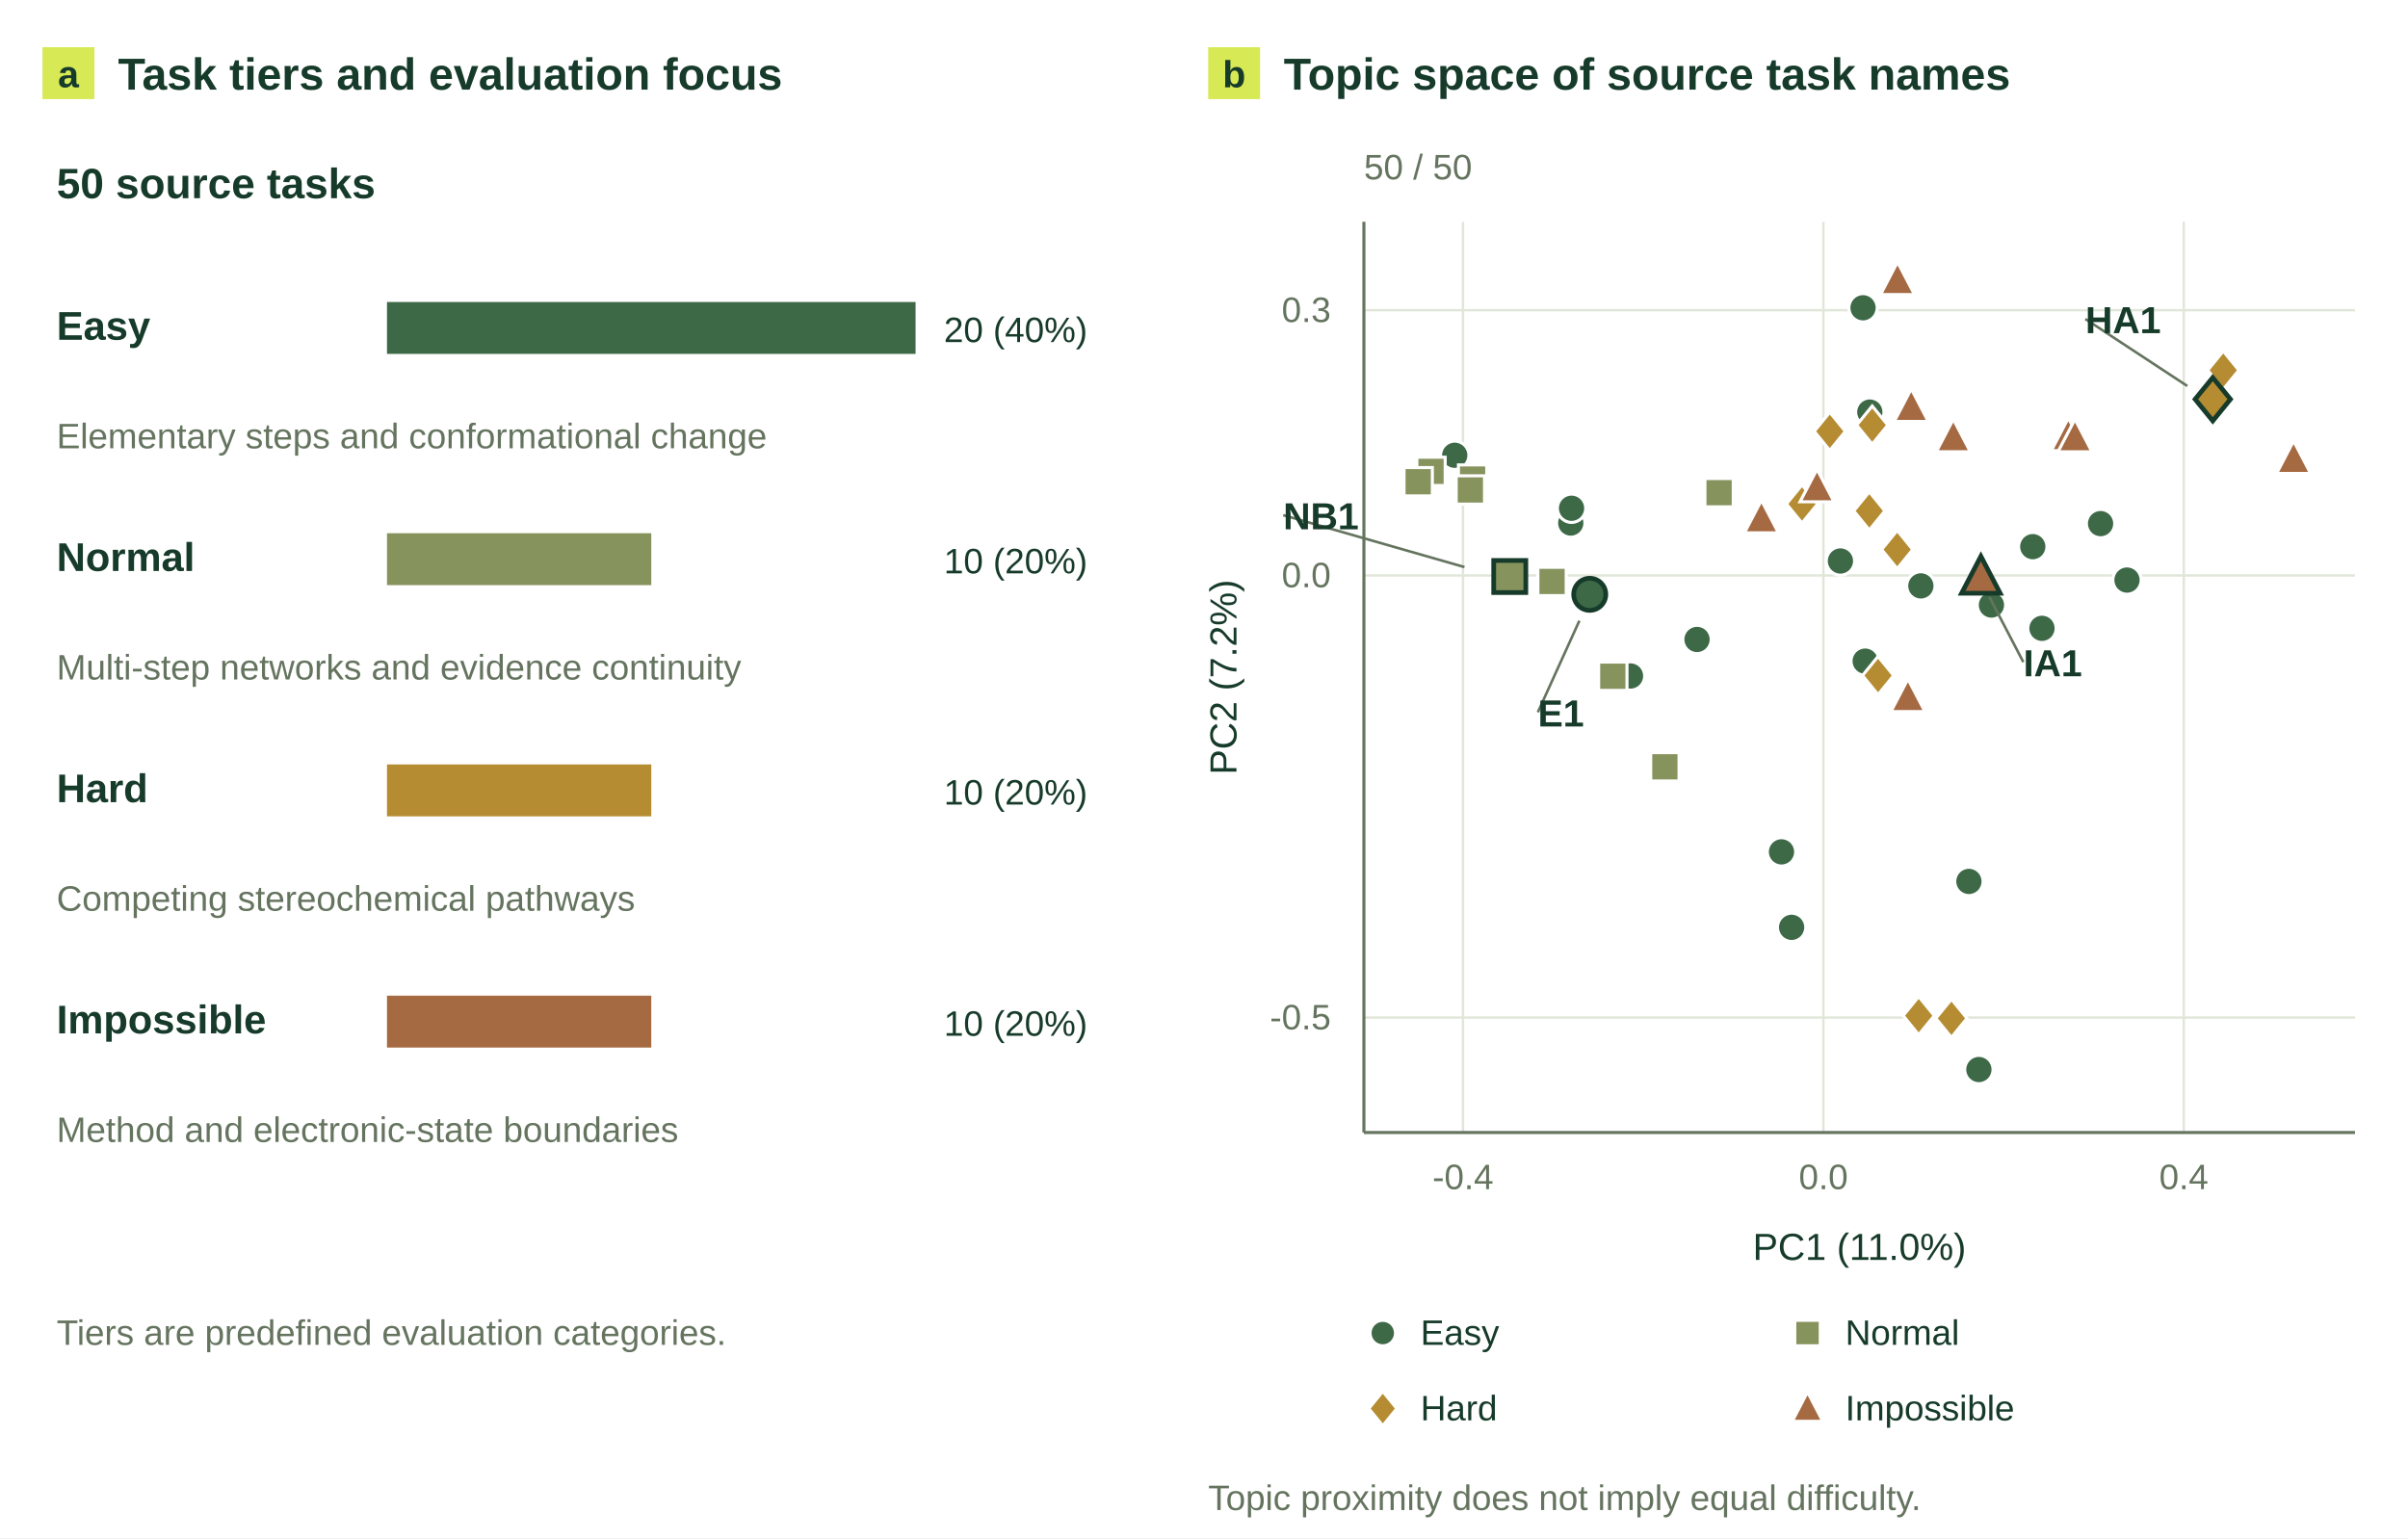
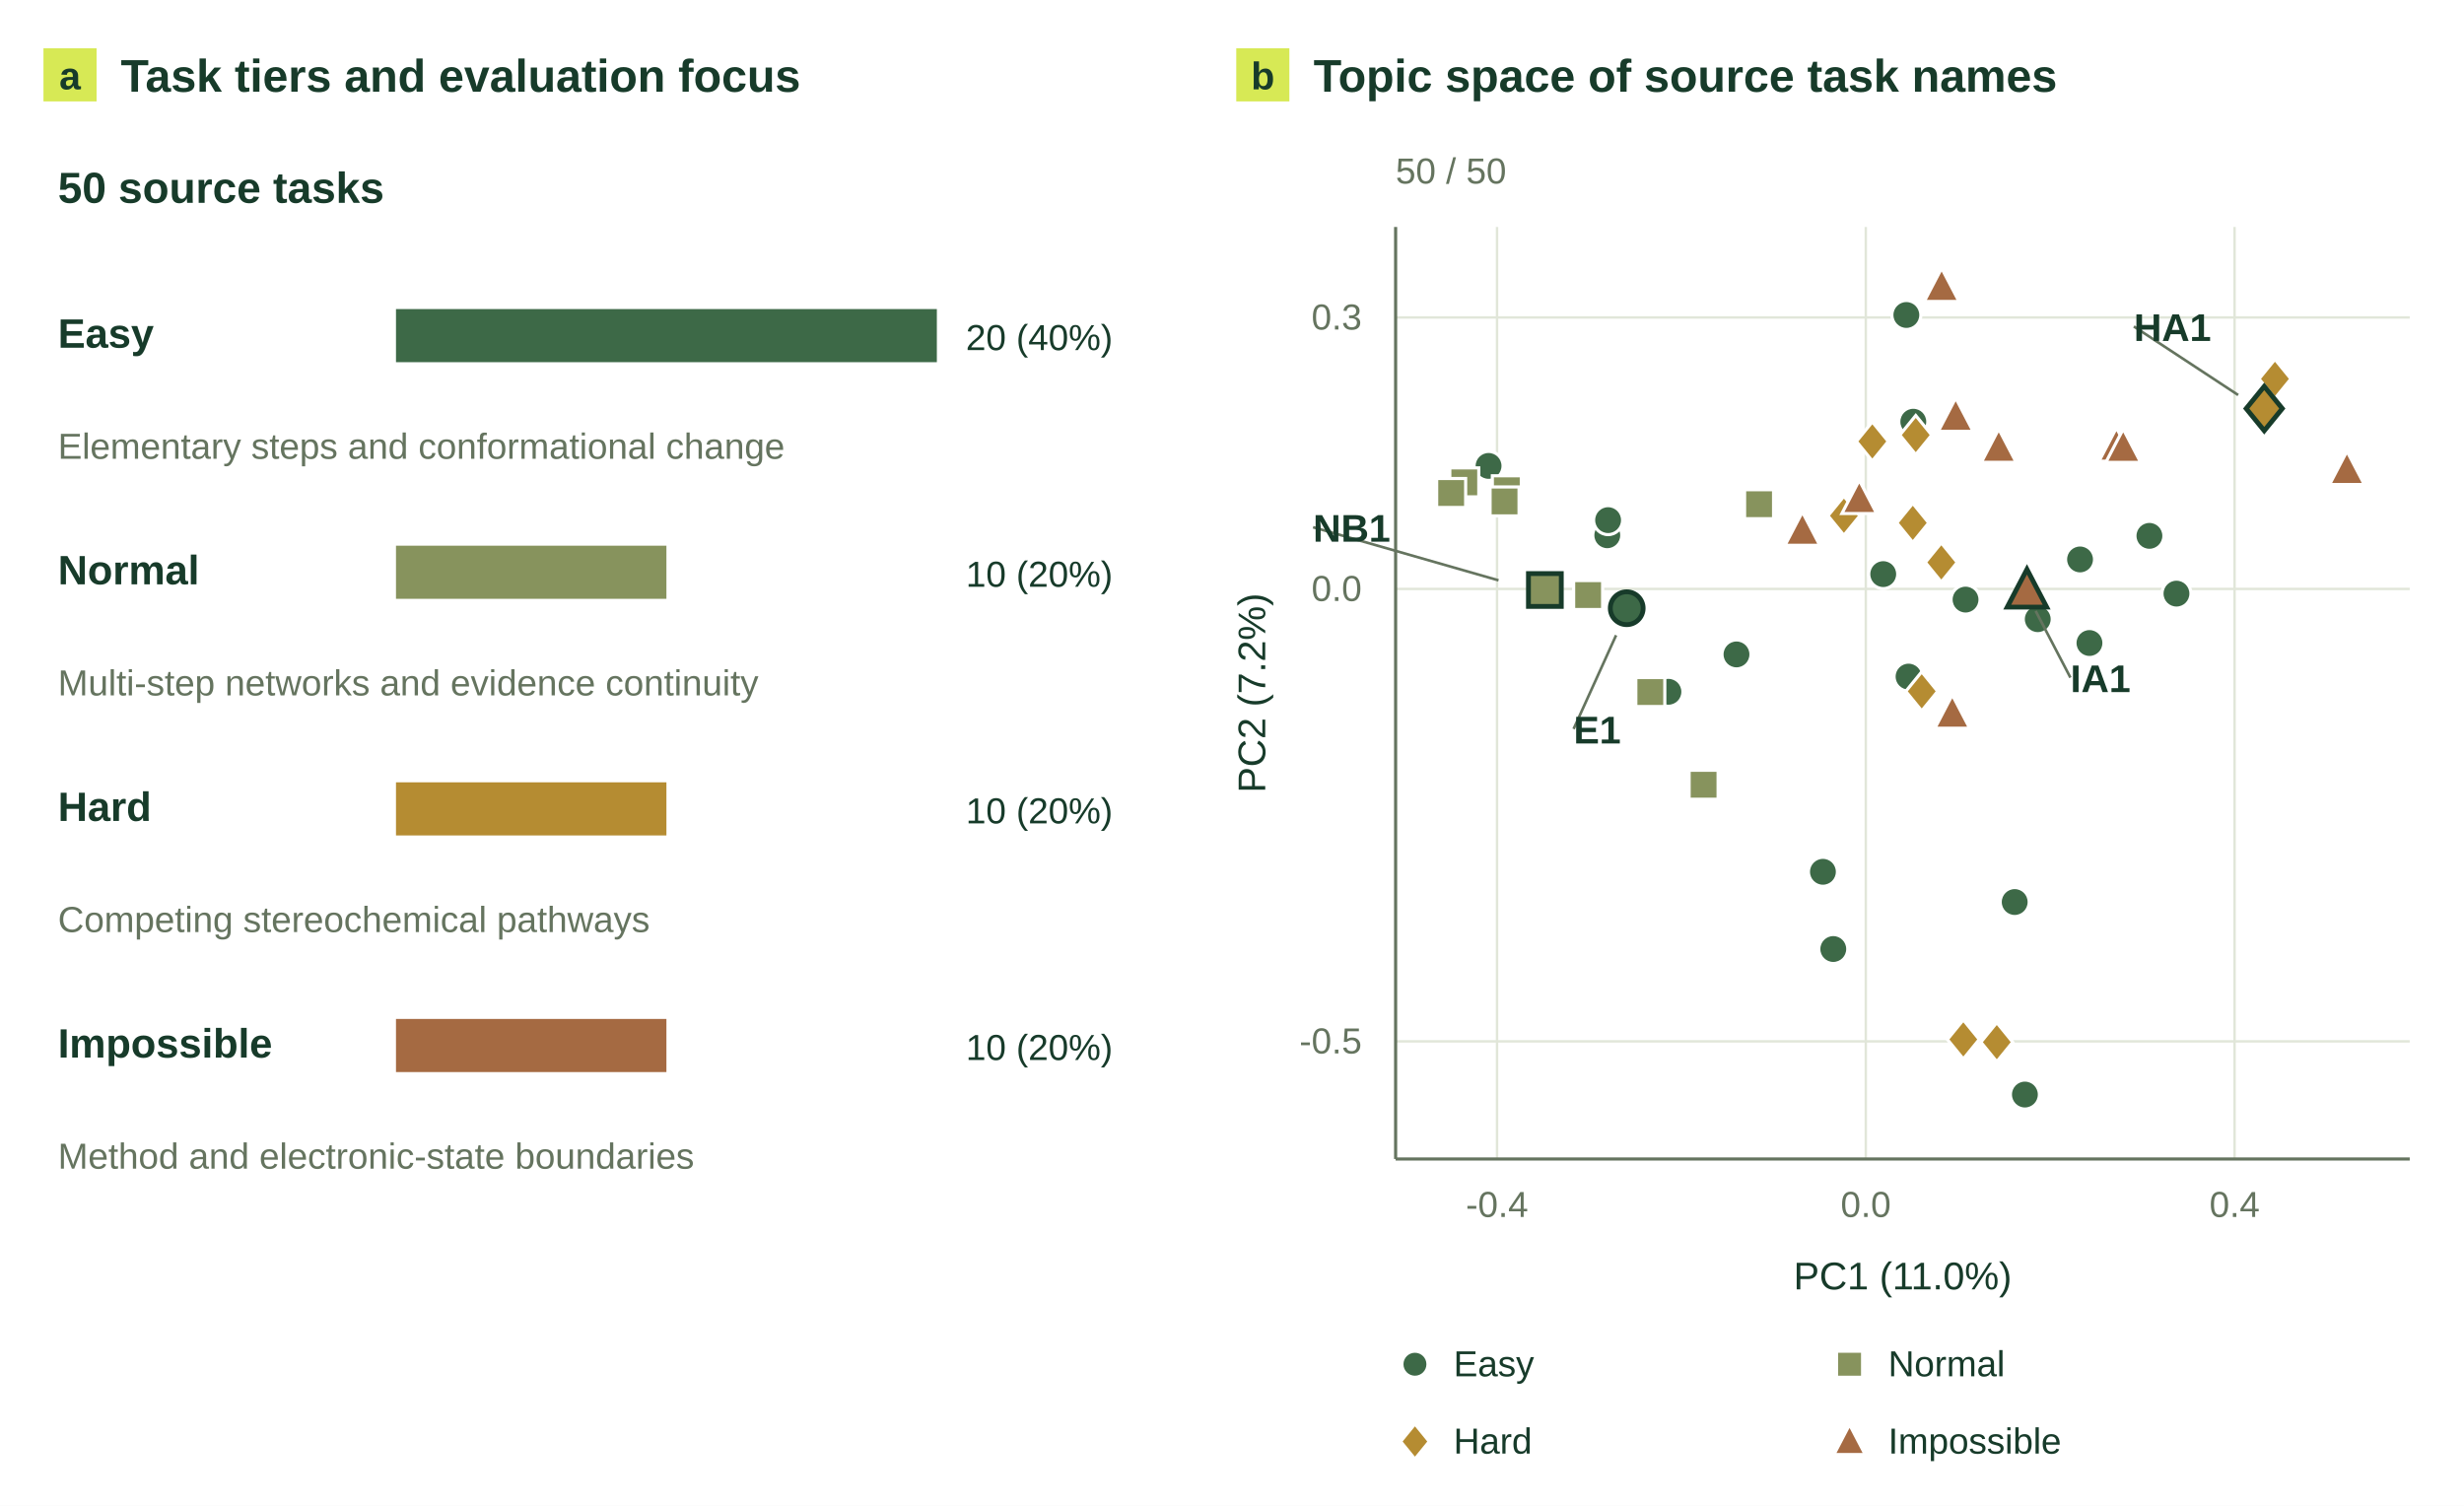
- <svg xmlns="http://www.w3.org/2000/svg" width="180mm" height="115mm" viewBox="0 0 510.236 325.984">
-   <rect x="0" y="0" width="510.236" height="325.984" fill="#FFFFFF" />
+ <svg xmlns="http://www.w3.org/2000/svg" width="180mm" height="110mm" viewBox="0 0 510.236 311.811">
+   <rect x="0" y="0" width="510.236" height="311.811" fill="#FFFFFF" />
  <rect x="9" y="10" width="11" height="11" fill="#D7E955" />
  <text x="14.5" y="18.5" font-family="Arial" font-size="8" font-weight="bold" fill="#173B2A" text-anchor="middle">a</text>
  <text x="25" y="19" font-family="Arial" font-size="9.5" font-weight="bold" fill="#173B2A" text-anchor="start">Task tiers and evaluation focus</text>
  <rect x="256" y="10" width="11" height="11" fill="#D7E955" />
  <text x="261.5" y="18.5" font-family="Arial" font-size="8" font-weight="bold" fill="#173B2A" text-anchor="middle">b</text>
  <text x="272" y="19" font-family="Arial" font-size="9.5" font-weight="bold" fill="#173B2A" text-anchor="start">Topic space of source task names</text>
  <text x="12" y="42" font-family="Arial" font-size="9" font-weight="bold" fill="#173B2A" text-anchor="start">50 source tasks</text>
  <text x="12" y="72" font-family="Arial" font-size="8.5" font-weight="bold" fill="#173B2A" text-anchor="start">Easy</text>
  <rect x="82" y="64" width="112.0" height="11" fill="#3D6947" />
  <text x="200" y="72.5" font-family="Arial" font-size="7.5" font-weight="normal" fill="#173B2A" text-anchor="start">20 (40%)</text>
  <text x="12" y="95" font-family="Arial" font-size="7.5" font-weight="normal" fill="#65745F" text-anchor="start">Elementary steps and conformational change</text>
  <text x="12" y="121" font-family="Arial" font-size="8.5" font-weight="bold" fill="#173B2A" text-anchor="start">Normal</text>
  <rect x="82" y="113" width="56.0" height="11" fill="#87935D" />
  <text x="200" y="121.5" font-family="Arial" font-size="7.5" font-weight="normal" fill="#173B2A" text-anchor="start">10 (20%)</text>
  <text x="12" y="144" font-family="Arial" font-size="7.5" font-weight="normal" fill="#65745F" text-anchor="start">Multi-step networks and evidence continuity</text>
  <text x="12" y="170" font-family="Arial" font-size="8.5" font-weight="bold" fill="#173B2A" text-anchor="start">Hard</text>
  <rect x="82" y="162" width="56.0" height="11" fill="#B58C32" />
  <text x="200" y="170.5" font-family="Arial" font-size="7.5" font-weight="normal" fill="#173B2A" text-anchor="start">10 (20%)</text>
  <text x="12" y="193" font-family="Arial" font-size="7.5" font-weight="normal" fill="#65745F" text-anchor="start">Competing stereochemical pathways</text>
  <text x="12" y="219" font-family="Arial" font-size="8.5" font-weight="bold" fill="#173B2A" text-anchor="start">Impossible</text>
  <rect x="82" y="211" width="56.0" height="11" fill="#A56A42" />
  <text x="200" y="219.5" font-family="Arial" font-size="7.5" font-weight="normal" fill="#173B2A" text-anchor="start">10 (20%)</text>
  <text x="12" y="242" font-family="Arial" font-size="7.5" font-weight="normal" fill="#65745F" text-anchor="start">Method and electronic-state boundaries</text>
-   <text x="12" y="285" font-family="Arial" font-size="7.5" font-weight="normal" fill="#65745F" text-anchor="start">Tiers are predefined evaluation categories.</text>
  <line x1="310.0" y1="47" x2="310.0" y2="240" stroke="#E1E6D9" stroke-width="0.5" />
  <text x="310.0" y="252" font-family="Arial" font-size="7.5" font-weight="normal" fill="#65745F" text-anchor="middle">-0.4</text>
  <line x1="386.364" y1="47" x2="386.364" y2="240" stroke="#E1E6D9" stroke-width="0.5" />
  <text x="386.364" y="252" font-family="Arial" font-size="7.5" font-weight="normal" fill="#65745F" text-anchor="middle">0.0</text>
  <line x1="462.727" y1="47" x2="462.727" y2="240" stroke="#E1E6D9" stroke-width="0.5" />
  <text x="462.727" y="252" font-family="Arial" font-size="7.5" font-weight="normal" fill="#65745F" text-anchor="middle">0.4</text>
  <line x1="289" y1="215.641" x2="499" y2="215.641" stroke="#E1E6D9" stroke-width="0.5" />
  <text x="282" y="218.141" font-family="Arial" font-size="7.5" font-weight="normal" fill="#65745F" text-anchor="end">-0.5</text>
  <line x1="289" y1="121.951" x2="499" y2="121.951" stroke="#E1E6D9" stroke-width="0.5" />
  <text x="282" y="124.451" font-family="Arial" font-size="7.5" font-weight="normal" fill="#65745F" text-anchor="end">0.0</text>
  <line x1="289" y1="65.738" x2="499" y2="65.738" stroke="#E1E6D9" stroke-width="0.5" />
  <text x="282" y="68.238" font-family="Arial" font-size="7.5" font-weight="normal" fill="#65745F" text-anchor="end">0.3</text>
  <line x1="289" y1="240" x2="499" y2="240" stroke="#65745F" stroke-width="0.65" />
  <line x1="289" y1="47" x2="289" y2="240" stroke="#65745F" stroke-width="0.65" />
  <text x="394.0" y="267" font-family="Arial" font-size="8" font-weight="normal" fill="#173B2A" text-anchor="middle">PC1 (11.0%)</text>
  <text x="262" y="143.5" font-family="Arial" font-size="8" font-weight="normal" fill="#173B2A" text-anchor="middle" transform="rotate(-90 262 143.5)">PC2 (7.2%)</text>
  <text x="289" y="38" font-family="Arial" font-size="7.5" font-weight="normal" fill="#65745F" text-anchor="start">50 / 50</text>
  <circle fill="#3D6947" stroke="#FFFFFF" stroke-width="0.65" data-task-id="D1" data-tier="easy" cx="379.629" cy="196.52" r="3.0" />
  <circle fill="#3D6947" stroke="#FFFFFF" stroke-width="0.65" data-task-id="D3" data-tier="easy" cx="417.196" cy="186.79" r="3.0" />
  <circle fill="#3D6947" stroke="#FFFFFF" stroke-width="0.65" data-task-id="D4" data-tier="easy" cx="419.309" cy="226.655" r="3.0" />
  <circle fill="#3D6947" stroke="#FFFFFF" stroke-width="0.65" data-task-id="F1" data-tier="easy" cx="332.832" cy="110.841" r="3.0" />
  <circle fill="#3D6947" stroke="#FFFFFF" stroke-width="0.65" data-task-id="F4" data-tier="easy" cx="332.999" cy="107.708" r="3.0" />
  <circle fill="#3D6947" stroke="#FFFFFF" stroke-width="0.65" data-task-id="G2" data-tier="easy" cx="389.972" cy="118.885" r="3.0" />
  <circle fill="#3D6947" stroke="#FFFFFF" stroke-width="0.65" data-task-id="G3" data-tier="easy" cx="377.485" cy="180.527" r="3.0" />
  <circle fill="#3D6947" stroke="#FFFFFF" stroke-width="0.65" data-task-id="L1" data-tier="easy" cx="450.695" cy="122.925" r="3.0" />
  <circle fill="#3D6947" stroke="#FFFFFF" stroke-width="0.65" data-task-id="L2" data-tier="easy" cx="430.728" cy="115.846" r="3.0" />
  <circle fill="#3D6947" stroke="#FFFFFF" stroke-width="0.65" data-task-id="M1" data-tier="easy" cx="421.969" cy="128.218" r="3.0" />
  <circle fill="#3D6947" stroke="#FFFFFF" stroke-width="0.65" data-task-id="M14" data-tier="easy" cx="407.018" cy="124.162" r="3.0" />
  <circle fill="#3D6947" stroke="#FFFFFF" stroke-width="0.65" data-task-id="M15" data-tier="easy" cx="396.2" cy="87.327" r="3.0" />
  <circle fill="#3D6947" stroke="#FFFFFF" stroke-width="0.65" data-task-id="M16" data-tier="easy" cx="308.248" cy="96.481" r="3.0" />
  <circle fill="#3D6947" stroke="#FFFFFF" stroke-width="0.65" data-task-id="M17" data-tier="easy" cx="359.586" cy="135.513" r="3.0" />
  <circle fill="#3D6947" stroke="#FFFFFF" stroke-width="0.65" data-task-id="M3" data-tier="easy" cx="394.761" cy="65.226" r="3.0" />
  <circle fill="#3D6947" stroke="#FFFFFF" stroke-width="0.65" data-task-id="M8" data-tier="easy" cx="445.093" cy="110.964" r="3.0" />
  <circle fill="#3D6947" stroke="#FFFFFF" stroke-width="0.65" data-task-id="P2" data-tier="easy" cx="432.678" cy="133.153" r="3.0" />
  <circle fill="#3D6947" stroke="#FFFFFF" stroke-width="0.65" data-task-id="P3" data-tier="easy" cx="395.217" cy="140.108" r="3.0" />
  <circle fill="#3D6947" stroke="#FFFFFF" stroke-width="0.65" data-task-id="X1" data-tier="easy" cx="345.493" cy="143.254" r="3.0" />
  <polygon fill="#87935D" stroke="#FFFFFF" stroke-width="0.65" data-task-id="NI1" data-tier="normal" points="300.222,96.887 306.222,96.887 306.222,102.887 300.222,102.887" />
  <polygon fill="#87935D" stroke="#FFFFFF" stroke-width="0.65" data-task-id="NI5" data-tier="normal" points="297.502,99.087 303.502,99.087 303.502,105.087 297.502,105.087" />
  <polygon fill="#87935D" stroke="#FFFFFF" stroke-width="0.65" data-task-id="NQ1" data-tier="normal" points="349.776,159.502 355.776,159.502 355.776,165.502 349.776,165.502" />
  <polygon fill="#87935D" stroke="#FFFFFF" stroke-width="0.65" data-task-id="NQ5" data-tier="normal" points="361.264,101.409 367.264,101.409 367.264,107.409 361.264,107.409" />
  <polygon fill="#87935D" stroke="#FFFFFF" stroke-width="0.65" data-task-id="NR1" data-tier="normal" points="309.029,98.522 315.029,98.522 315.029,104.522 309.029,104.522" />
  <polygon fill="#87935D" stroke="#FFFFFF" stroke-width="0.65" data-task-id="NU3" data-tier="normal" points="325.865,120.218 331.865,120.218 331.865,126.218 325.865,126.218" />
  <polygon fill="#87935D" stroke="#FFFFFF" stroke-width="0.65" data-task-id="NU5" data-tier="normal" points="316.935,119.887 322.935,119.887 322.935,125.887 316.935,125.887" />
  <polygon fill="#87935D" stroke="#FFFFFF" stroke-width="0.65" data-task-id="NU6" data-tier="normal" points="338.742,140.305 344.742,140.305 344.742,146.305 338.742,146.305" />
  <polygon fill="#87935D" stroke="#FFFFFF" stroke-width="0.65" data-task-id="NY3" data-tier="normal" points="308.558,100.833 314.558,100.833 314.558,106.833 308.558,106.833" />
  <polygon fill="#B58C32" stroke="#FFFFFF" stroke-width="0.65" data-task-id="HA6" data-tier="hard" points="471.091,74.405 474.391,78.455 471.091,82.505 467.791,78.455" />
  <polygon fill="#B58C32" stroke="#FFFFFF" stroke-width="0.65" data-task-id="HA8" data-tier="hard" points="396.092,104.223 399.392,108.273 396.092,112.323 392.792,108.273" />
  <polygon fill="#B58C32" stroke="#FFFFFF" stroke-width="0.65" data-task-id="HB1" data-tier="hard" points="406.557,211.19 409.857,215.24 406.557,219.29 403.257,215.24" />
  <polygon fill="#B58C32" stroke="#FFFFFF" stroke-width="0.65" data-task-id="HB10" data-tier="hard" points="413.489,211.754 416.789,215.804 413.489,219.854 410.189,215.804" />
  <polygon fill="#B58C32" stroke="#FFFFFF" stroke-width="0.65" data-task-id="HD2" data-tier="hard" points="397.945,139.108 401.245,143.158 397.945,147.208 394.645,143.158" />
  <polygon fill="#B58C32" stroke="#FFFFFF" stroke-width="0.65" data-task-id="HF1" data-tier="hard" points="401.997,112.412 405.297,116.462 401.997,120.512 398.697,116.462" />
  <polygon fill="#B58C32" stroke="#FFFFFF" stroke-width="0.65" data-task-id="HH1" data-tier="hard" points="396.707,86.04 400.007,90.09 396.707,94.14 393.407,90.09" />
  <polygon fill="#B58C32" stroke="#FFFFFF" stroke-width="0.65" data-task-id="HI1" data-tier="hard" points="387.716,87.359 391.016,91.409 387.716,95.459 384.416,91.409" />
  <polygon fill="#B58C32" stroke="#FFFFFF" stroke-width="0.65" data-task-id="HL1" data-tier="hard" points="381.83,102.749 385.13,106.799 381.83,110.849 378.53,106.799" />
  <polygon fill="#A56A42" stroke="#FFFFFF" stroke-width="0.65" data-task-id="IA5" data-tier="impossible" points="485.996,93.434 489.596,100.334 482.396,100.334" />
  <polygon fill="#A56A42" stroke="#FFFFFF" stroke-width="0.65" data-task-id="IA7" data-tier="impossible" points="413.892,88.836 417.492,95.736 410.292,95.736" />
  <polygon fill="#A56A42" stroke="#FFFFFF" stroke-width="0.65" data-task-id="IA9" data-tier="impossible" points="373.232,106.013 376.832,112.913 369.632,112.913" />
  <polygon fill="#A56A42" stroke="#FFFFFF" stroke-width="0.65" data-task-id="IB9" data-tier="impossible" points="404.273,143.894 407.873,150.794 400.673,150.794" />
  <polygon fill="#A56A42" stroke="#FFFFFF" stroke-width="0.65" data-task-id="IC3" data-tier="impossible" points="438.262,88.597 441.862,95.497 434.662,95.497" />
  <polygon fill="#A56A42" stroke="#FFFFFF" stroke-width="0.65" data-task-id="ID2" data-tier="impossible" points="385.011,99.441 388.611,106.341 381.411,106.341" />
  <polygon fill="#A56A42" stroke="#FFFFFF" stroke-width="0.65" data-task-id="IE2" data-tier="impossible" points="402.068,55.528 405.668,62.428 398.468,62.428" />
  <polygon fill="#A56A42" stroke="#FFFFFF" stroke-width="0.65" data-task-id="IF3" data-tier="impossible" points="439.672,88.84 443.272,95.74 436.072,95.74" />
  <polygon fill="#A56A42" stroke="#FFFFFF" stroke-width="0.65" data-task-id="IG8" data-tier="impossible" points="404.982,82.408 408.582,89.308 401.382,89.308" />
  <circle fill="#3D6947" stroke="#173B2A" stroke-width="1" data-task-id="E1" data-tier="easy" cx="336.855" cy="125.948" r="3.4" />
  <polygon fill="#87935D" stroke="#173B2A" stroke-width="1" data-task-id="NB1" data-tier="normal" points="316.506,118.774 323.306,118.774 323.306,125.574 316.506,125.574" />
  <polygon fill="#B58C32" stroke="#173B2A" stroke-width="1" data-task-id="HA1" data-tier="hard" points="468.87,80.011 472.61,84.601 468.87,89.191 465.13,84.601" />
  <polygon fill="#A56A42" stroke="#173B2A" stroke-width="1" data-task-id="IA1" data-tier="impossible" points="419.734,117.893 423.814,125.713 415.654,125.713" />
  <line x1="334.655" y1="131.548" x2="325.855" y2="150.948" stroke="#65745F" stroke-width="0.55" />
  <text x="325.855" y="153.948" font-family="Arial" font-size="8" font-weight="bold" fill="#173B2A" text-anchor="start">E1</text>
  <line x1="310.306" y1="120.174" x2="271.906" y2="109.174" stroke="#65745F" stroke-width="0.55" />
  <text x="271.906" y="112.174" font-family="Arial" font-size="8" font-weight="bold" fill="#173B2A" text-anchor="start">NB1</text>
  <line x1="463.47" y1="81.801" x2="441.87" y2="67.601" stroke="#65745F" stroke-width="0.55" />
  <text x="441.87" y="70.601" font-family="Arial" font-size="8" font-weight="bold" fill="#173B2A" text-anchor="start">HA1</text>
  <line x1="421.534" y1="126.513" x2="428.734" y2="140.313" stroke="#65745F" stroke-width="0.55" />
  <text x="428.734" y="143.313" font-family="Arial" font-size="8" font-weight="bold" fill="#173B2A" text-anchor="start">IA1</text>
  <circle fill="#3D6947" stroke="#FFFFFF" stroke-width="0.65" cx="293" cy="282.5" r="2.7" />
  <text x="301" y="285" font-family="Arial" font-size="7.5" font-weight="normal" fill="#173B2A" text-anchor="start">Easy</text>
  <polygon fill="#87935D" stroke="#FFFFFF" stroke-width="0.65" points="380.3,279.8 385.7,279.8 385.7,285.2 380.3,285.2" />
  <text x="391" y="285" font-family="Arial" font-size="7.5" font-weight="normal" fill="#173B2A" text-anchor="start">Normal</text>
  <polygon fill="#B58C32" stroke="#FFFFFF" stroke-width="0.65" points="293,294.855 295.97,298.5 293,302.145 290.03,298.5" />
  <text x="301" y="301" font-family="Arial" font-size="7.5" font-weight="normal" fill="#173B2A" text-anchor="start">Hard</text>
  <polygon fill="#A56A42" stroke="#FFFFFF" stroke-width="0.65" points="383,294.99 386.24,301.2 379.76,301.2" />
  <text x="391" y="301" font-family="Arial" font-size="7.5" font-weight="normal" fill="#173B2A" text-anchor="start">Impossible</text>
-   <text x="256" y="320" font-family="Arial" font-size="7.5" font-weight="normal" fill="#65745F" text-anchor="start">Topic proximity does not imply equal difficulty.</text>
</svg>
